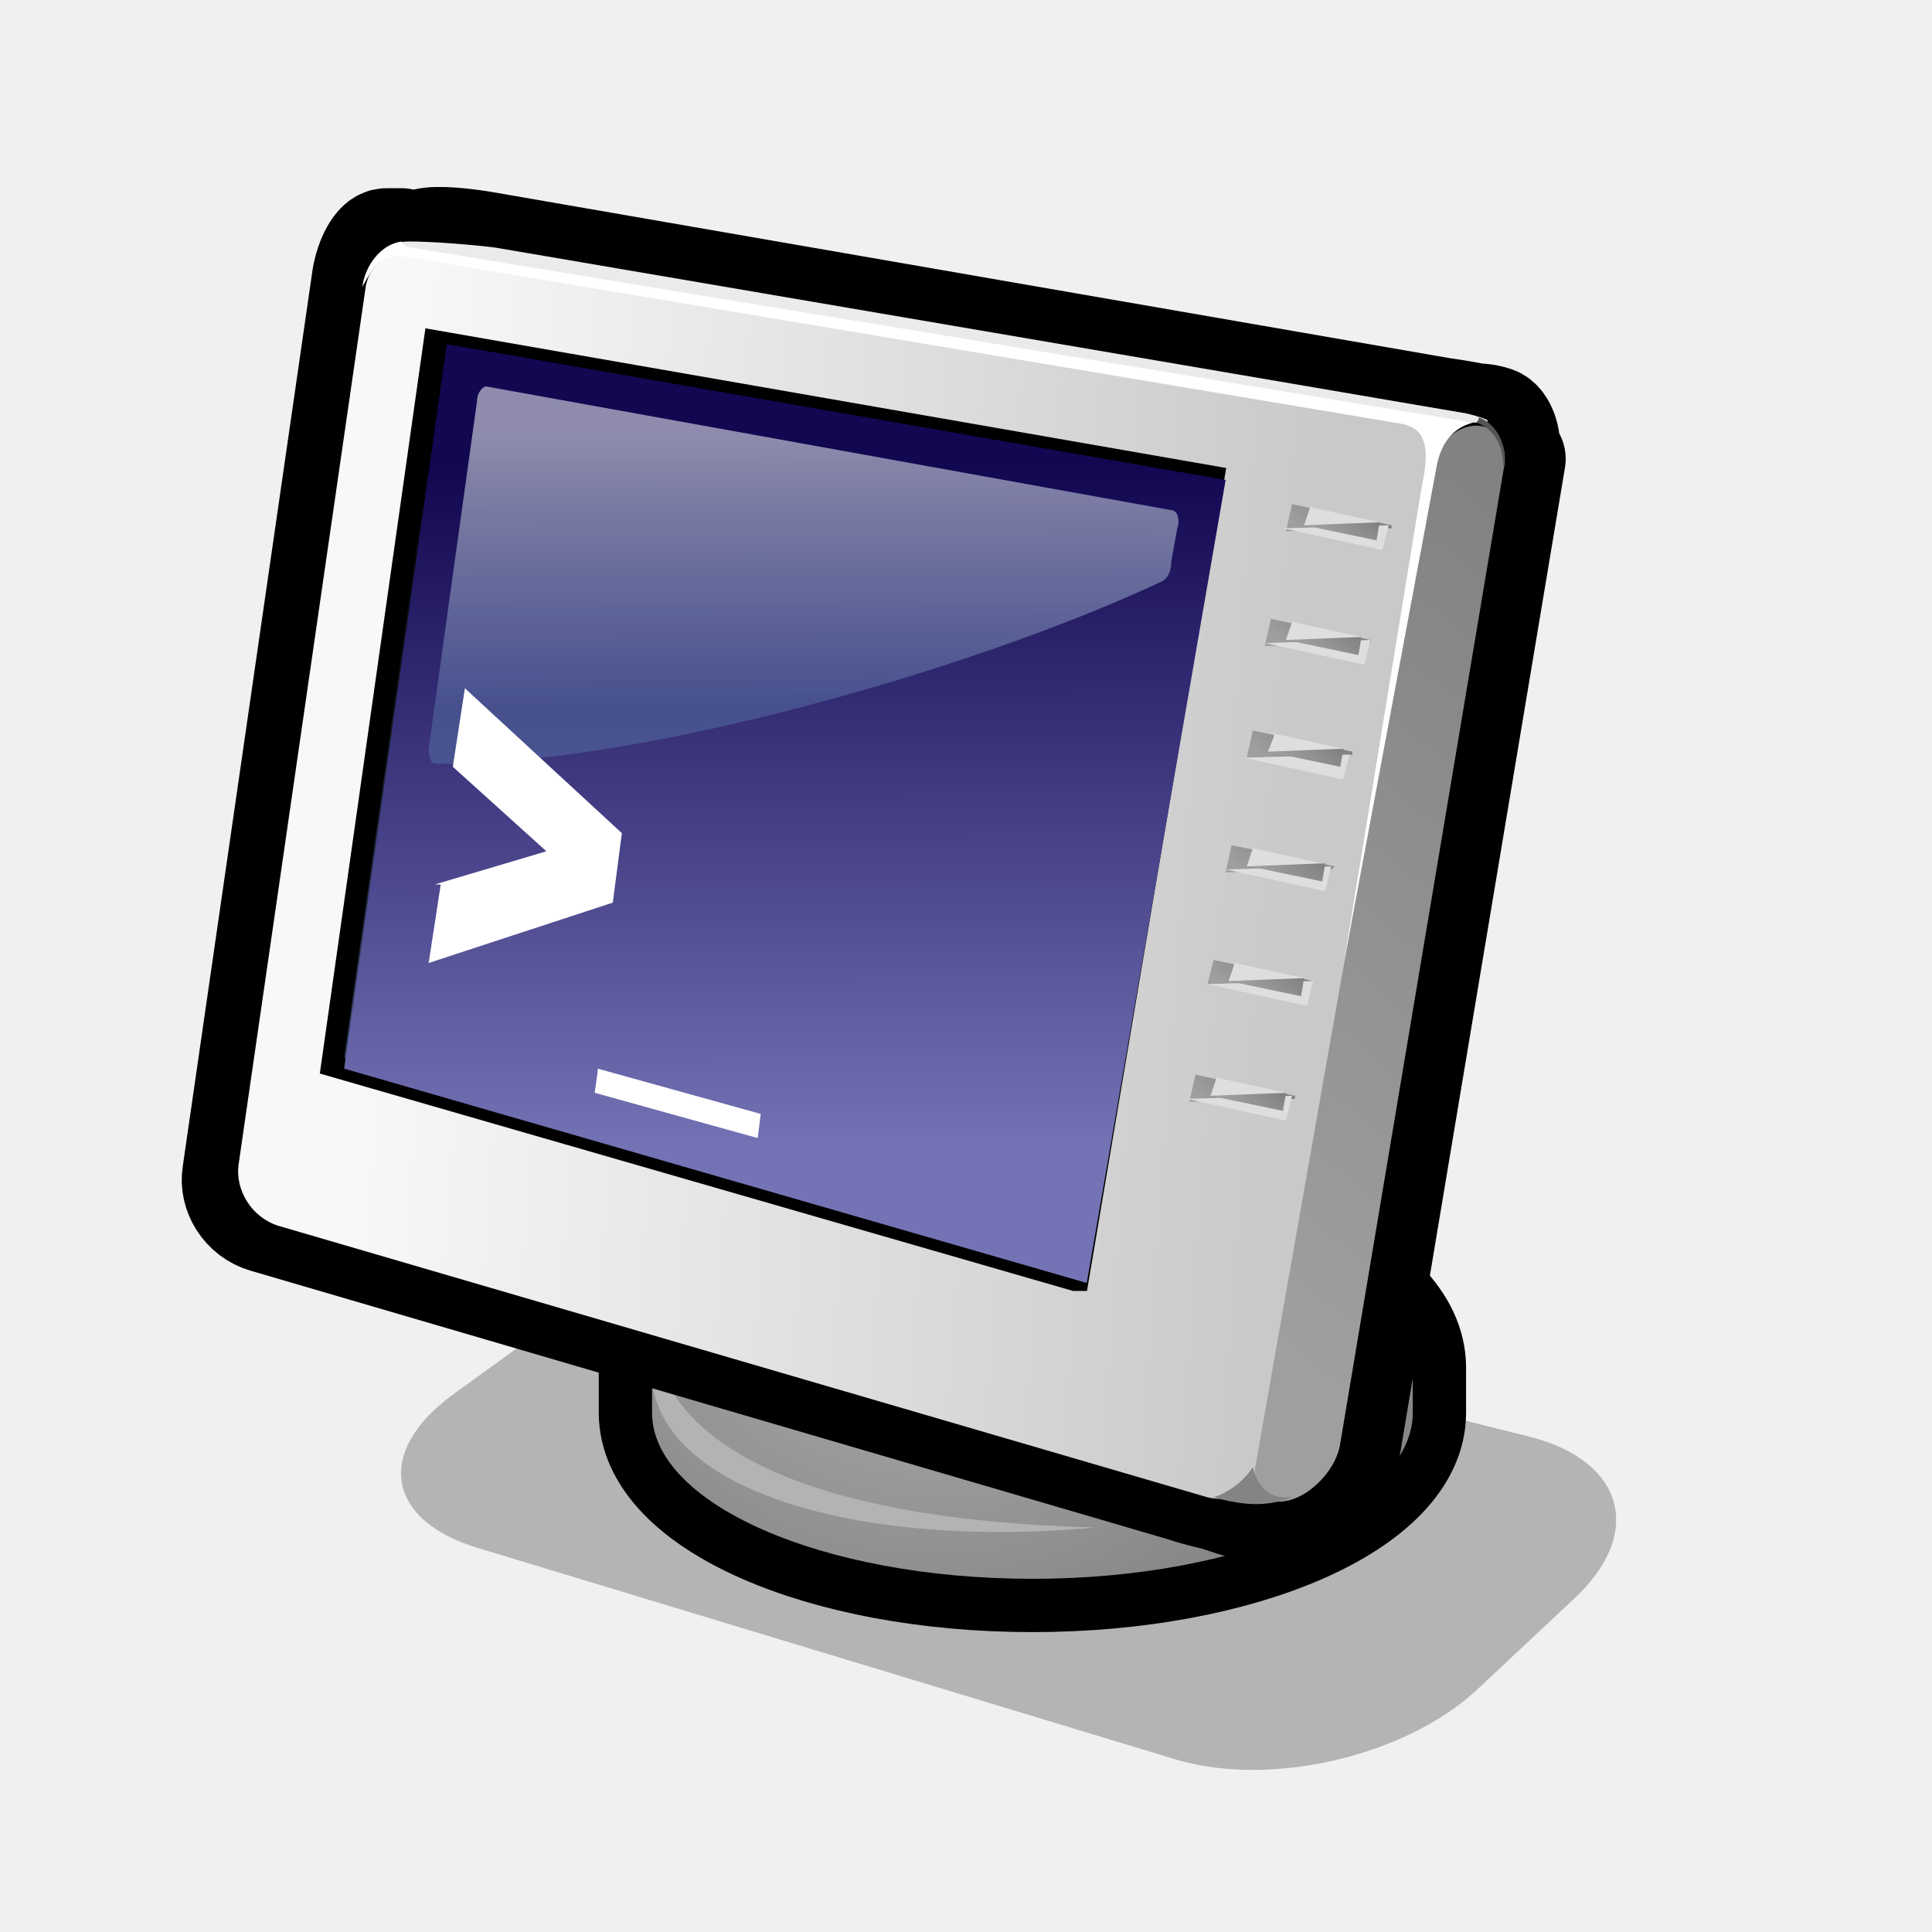
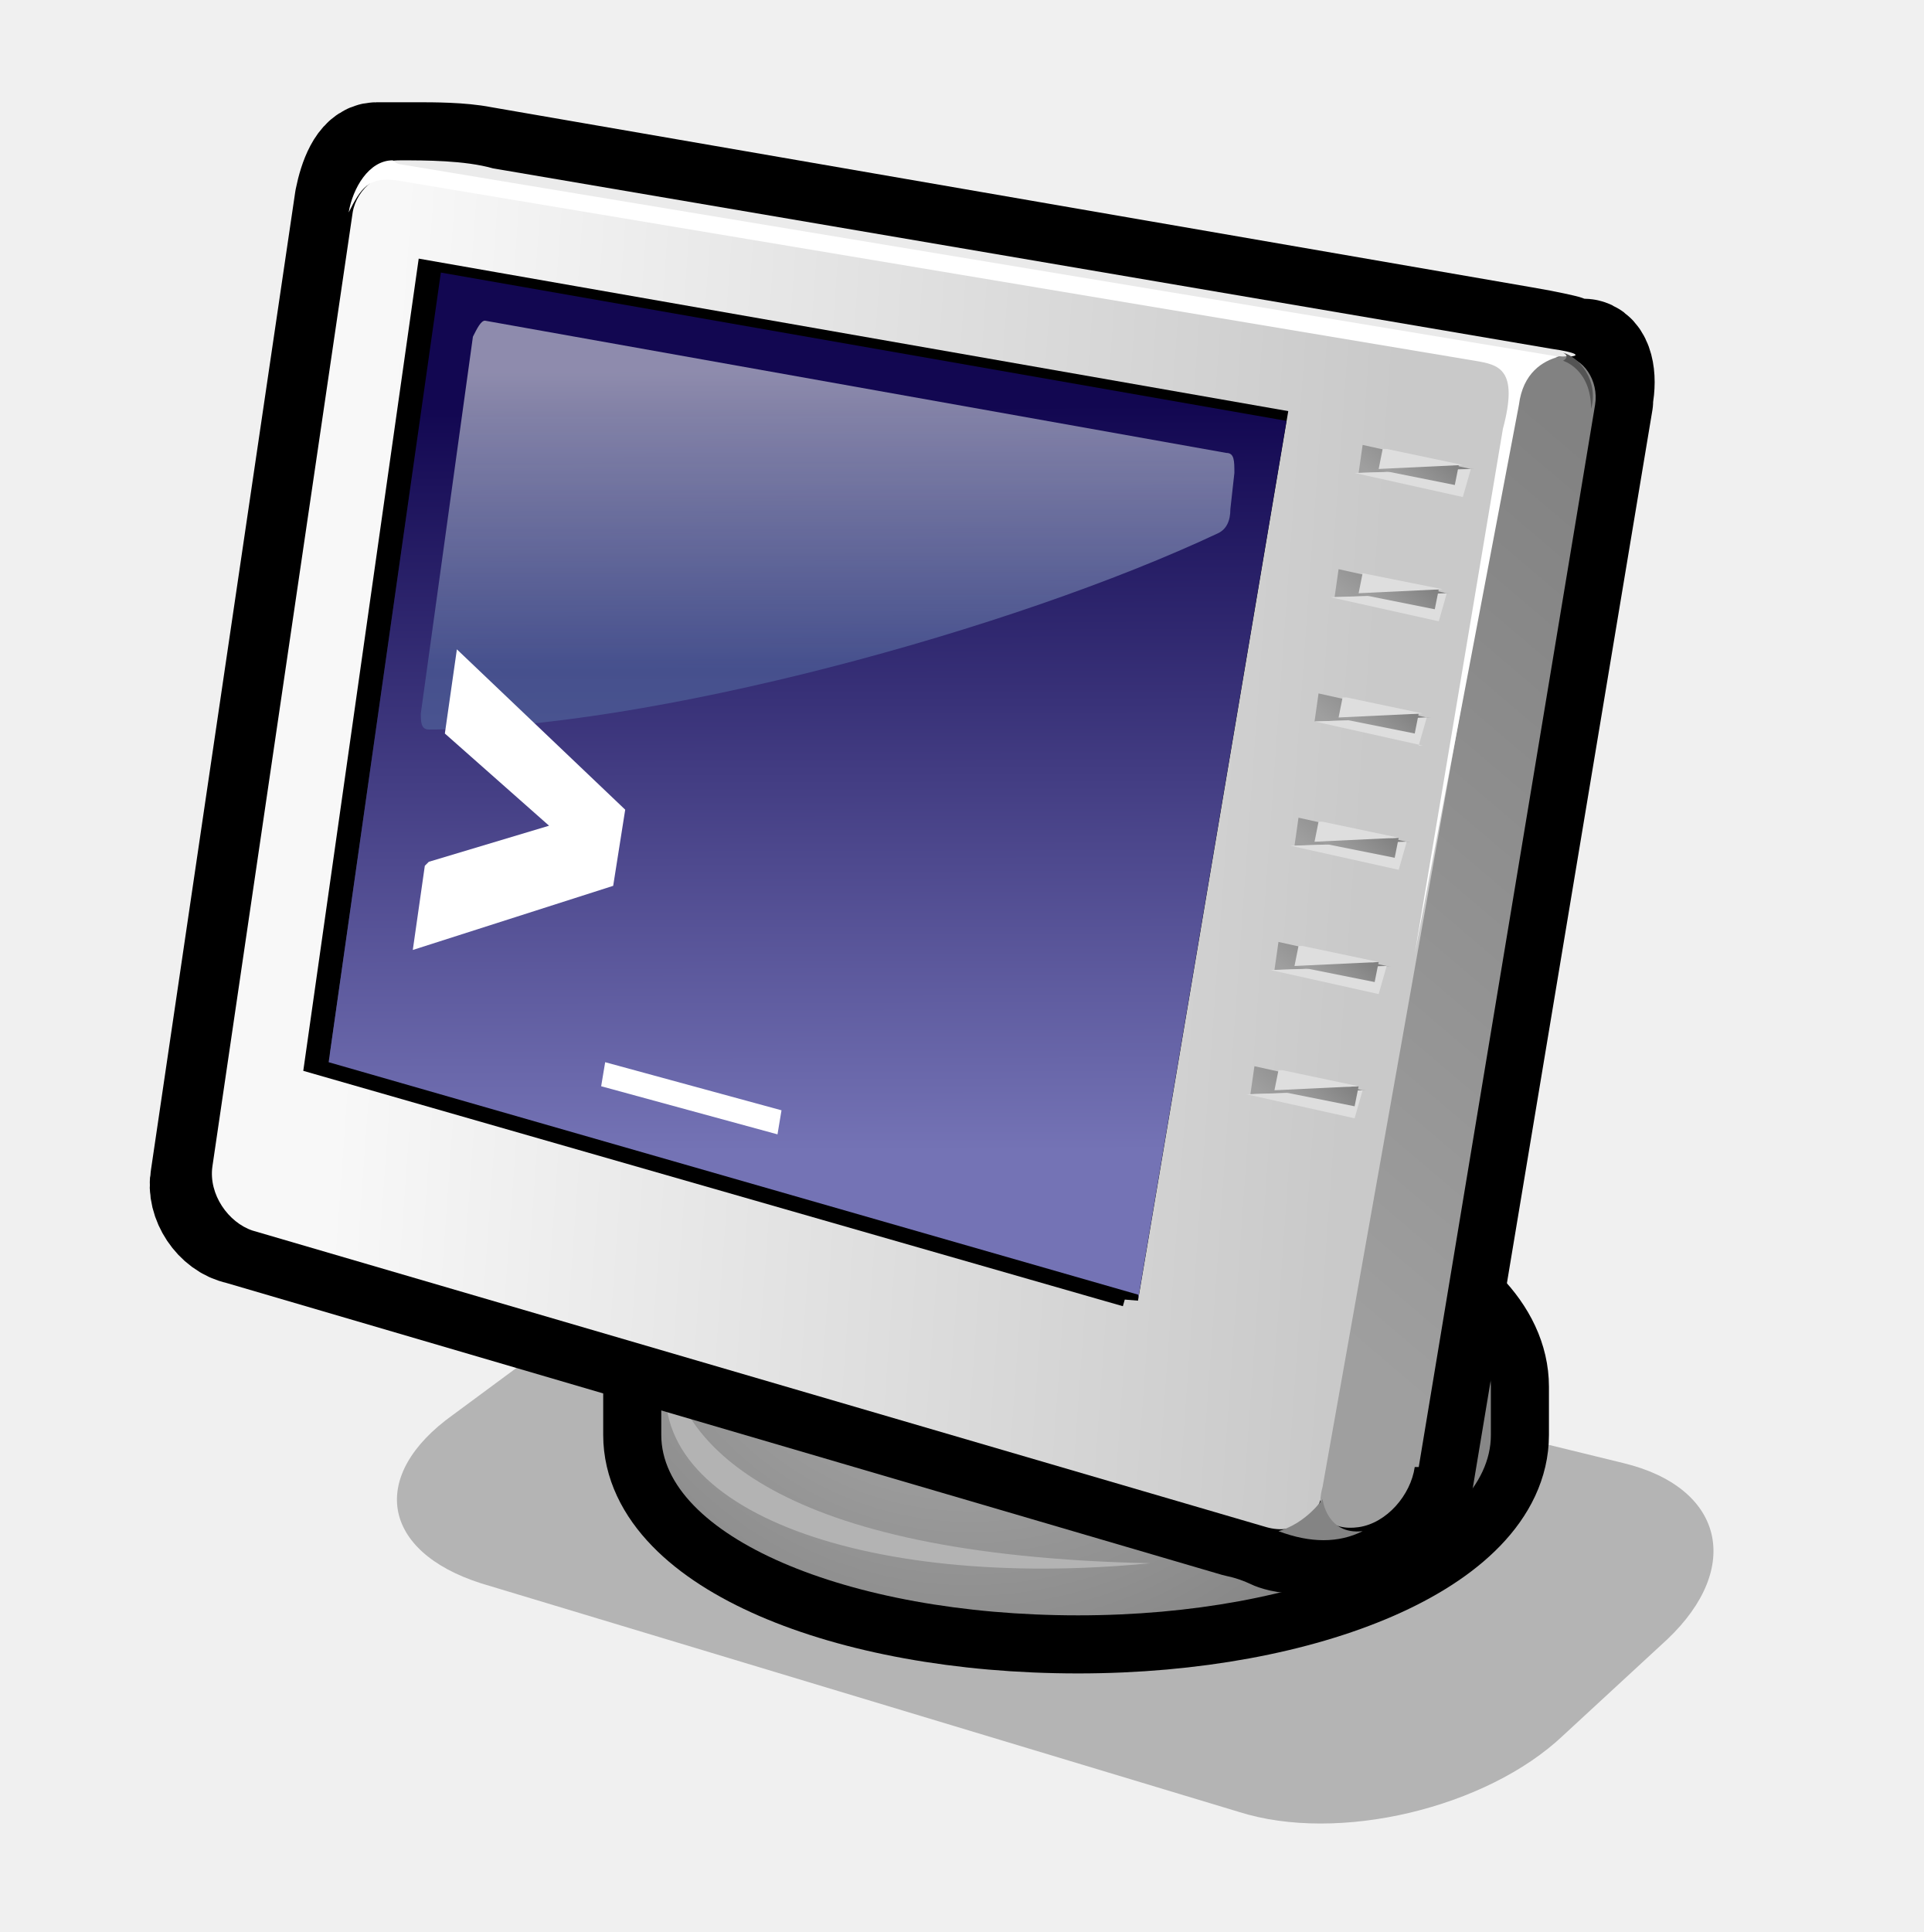
- <svg width="64pt" height="64pt" viewBox="0 0 64 64" xml:space="preserve">
+ <svg width="48pt" height="48.2pt" viewBox="0 0 48 48.2" xml:space="preserve">
  <g id="Layer_x0020_1" style="fill-rule:nonzero;clip-rule:nonzero;fill:#DEDEDE;stroke:#000000;stroke-miterlimit:4;">
    <g style="opacity:0.25;">
-       <path style="fill:#000000;stroke:none;" d="M28.3,42.1c-3.1-0.8-7.8,0.1-10.4,2l-2.9,2.1c-2.6,1.9-2.2,4.2,0.9,5.1l23.1,7c3.1,0.9,7.5-0.1,9.9-2.3l3.2-3c2.4-2.2,1.7-4.6-1.4-5.4l-22.4-5.6z" />
+       <path style="fill:#000000;stroke:none;" d="M22.1,32c-2.6-0.6-6.4,0.1-8.5,1.6l-2.3,1.7c-2.1,1.5-1.8,3.4,0.7,4.2l18.9,5.7c2.5,0.8,6.2-0.1,8.1-1.9l2.6-2.4c1.9-1.8,1.4-3.8-1.1-4.4L22.1,32z" />
    </g>
-     <radialGradient id="aigrd1" cx="30.873" cy="39.588" r="15.096" fx="30.873" fy="39.588" gradientUnits="userSpaceOnUse">
+     <radialGradient id="aigrd1" cx="24.19" cy="29.929" r="12.388" fx="24.19" fy="29.929" gradientUnits="userSpaceOnUse">
      <stop offset="0" style="stop-color:#B6B6B6" />
      <stop offset="1" style="stop-color:#878787" />
    </radialGradient>
-     <path style="fill:url(#aigrd1);stroke-width:3.531;stroke-linecap:round;stroke-linejoin:round;" d="M34.2,39.8c-7,0-12.6,2.5-12.6,5.5v1.5c0,3,5.6,5.5,12.6,5.5c7,0,12.6-2.5,12.6-5.5v-1.5c0-3-5.6-5.5-12.6-5.5z" />
-     <path style="fill:url(#aigrd1);stroke:none;" d="M34.2,39.8c-7,0-12.6,2.5-12.6,5.5v1.5c0,3,5.6,5.5,12.6,5.5c7,0,12.6-2.5,12.6-5.5v-1.5c0-3-5.6-5.5-12.6-5.5z" />
-     <path style="fill:#B3B3B3;stroke:none;" d="M21.7,44.5c0.3,2.4,3.1,5.8,14.6,6.1c-8.8,0.8-15.7-1.7-14.6-6.1z" />
+     <path style="fill:url(#aigrd1);stroke-width:2.898;stroke-linecap:round;stroke-linejoin:round;" d="M26.9,30.1c-5.7,0-10.4,2-10.4,4.5v1.2c0,2.5,4.6,4.5,10.4,4.5c5.7,0,10.3-2,10.3-4.5v-1.2c0-2.5-4.6-4.5-10.3-4.5z" />
+     <path style="fill:url(#aigrd1);stroke:none;" d="M26.9,30.1c-5.7,0-10.4,2-10.4,4.5v1.2c0,2.5,4.6,4.5,10.4,4.5c5.7,0,10.3-2,10.3-4.5v-1.2c0-2.5-4.6-4.5-10.3-4.5z" />
+     <path style="fill:#B3B3B3;stroke:none;" d="M16.7,34c0.3,2,2.6,4.8,12,5c-7.2,0.7-12.9-1.4-12-5z" />
    <g>
-       <path style="fill:#000000;stroke:none;" d="M49.9,15.2c0.1-0.6-0.1-1.2-0.4-1.3c-0.3-0.1-0.6-0.1-0.6-0.1c0,0,0,0,0,0s-0.5-0.1-1.2-0.2L16,8.1C15.4,8,14.5,7.9,14.1,8s-0.8,0-0.8,0c0,0-0.2,0-0.5,0c-0.3,0-0.6,0.6-0.7,1.2L7.8,38.9c-0.1,0.6,0.3,1.3,1,1.5l30.4,8.9     c0.6,0.2,1.1,0.3,1.1,0.3c0,0,0,0,0,0s0.3,0.1,0.6,0.2s0.7,0.1,0.9,0.1c0.2,0,0.4-0.1,0.6-0.1c0.2,0,0.6-0.2,0.6-0.2s0.3-0.1,0.7-0.2s0.8-0.7,0.9-1.3l5.5-32.9z" />
-       <path style="fill:none;stroke-width:3.531;stroke-linecap:round;stroke-linejoin:round;" d="M49.9,15.2c0.1-0.6-0.1-1.2-0.4-1.3c-0.3-0.1-0.6-0.1-0.6-0.1c0,0,0,0,0,0s-0.5-0.1-1.2-0.2L16,8.1C15.4,8,14.5,7.9,14.1,8s-0.8,0-0.8,0c0,0-0.2,0-0.5,0c-0.3,0-0.6,0.6-0.7,1.2L7.8,38.9c-0.1,0.6,0.3,1.3,1,1.5l30.4,8.9     c0.6,0.2,1.1,0.3,1.1,0.3c0,0,0,0,0,0s0.3,0.1,0.6,0.2s0.7,0.1,0.9,0.1c0.2,0,0.4-0.1,0.6-0.1c0.2,0,0.6-0.2,0.6-0.2s0.3-0.1,0.7-0.2s0.8-0.7,0.9-1.3l5.5-32.9z" />
+       <path style="fill:#000000;stroke:none;" d="M39.8,9.9c0.1-0.5,0-1-0.3-1c-0.3,0-0.5-0.1-0.5-0.1c0,0,0,0,0,0c0,0-0.4-0.1-1-0.2L12,4.1C11.5,4,10.8,4,10.4,4c-0.3,0-0.6,0-0.6,0c0,0-0.2,0-0.4,0C9.1,4,8.9,4.5,8.8,5L5.2,29.4c-0.1,0.5,0.3,1.1,0.8,1.2l24.9,7.3     c0.5,0.1,0.9,0.3,0.9,0.3c0,0,0,0,0,0c0,0,0.2,0.1,0.5,0.1c0.2,0.1,0.6,0.1,0.7,0.1s0.4-0.1,0.5-0.1c0.1,0,0.5-0.1,0.5-0.1c0,0,0.2-0.1,0.6-0.1s0.6-0.6,0.7-1.1l4.5-27z" />
+       <path style="fill:none;stroke-width:2.898;stroke-linecap:round;stroke-linejoin:round;" d="M39.8,9.9c0.1-0.5,0-1-0.3-1c-0.3,0-0.5-0.1-0.5-0.1c0,0,0,0,0,0c0,0-0.4-0.1-1-0.2L12,4.1C11.5,4,10.8,4,10.4,4c-0.3,0-0.6,0-0.6,0c0,0-0.2,0-0.4,0C9.1,4,8.9,4.5,8.8,5L5.2,29.4c-0.1,0.5,0.3,1.1,0.8,1.2l24.9,7.3     c0.5,0.1,0.9,0.3,0.9,0.3c0,0,0,0,0,0c0,0,0.2,0.1,0.5,0.1c0.2,0.1,0.6,0.1,0.7,0.1s0.4-0.1,0.5-0.1c0.1,0,0.5-0.1,0.5-0.1c0,0,0.2-0.1,0.6-0.1s0.6-0.6,0.7-1.1l4.5-27z" />
    </g>
    <g>
-       <linearGradient id="aigrd3" gradientUnits="userSpaceOnUse" x1="12.237" y1="27.887" x2="42.836" y2="30.091">
+       <linearGradient id="aigrd3" gradientUnits="userSpaceOnUse" x1="8.895" y1="20.323" x2="34.008" y2="22.132">
        <stop offset="0" style="stop-color:#F8F8F8" />
        <stop offset="1" style="stop-color:#C9C9C9" />
      </linearGradient>
-       <path style="fill:url(#aigrd3);stroke:none;" d="M13.8,8.3c-0.8-0.1-1.6,0.4-1.7,1.3l-4.2,29c-0.1,0.8,0.4,1.7,1.3,2l30.8,9c0.8,0.2,1.6-0.2,1.7-1.1l5.8-32.9c0.1-0.8-0.4-1.6-1.3-1.8L13.8,8.3z" />
+       <path style="fill:url(#aigrd3);stroke:none;" d="M10.2,4.3c-0.7-0.1-1.3,0.4-1.4,1L5.3,29.1c-0.1,0.7,0.4,1.4,1,1.6l25.3,7.4c0.7,0.2,1.3-0.2,1.4-0.9l4.8-27c0.1-0.7-0.3-1.3-1-1.5L10.2,4.3z" />
    </g>
    <g>
-       <linearGradient id="aigrd4" gradientUnits="userSpaceOnUse" x1="38.037" y1="40.899" x2="54.944" y2="20.995">
+       <linearGradient id="aigrd4" gradientUnits="userSpaceOnUse" x1="30.265" y1="30.773" x2="43.877" y2="14.748">
        <stop offset="0" style="stop-color:#9F9F9F" />
        <stop offset="1" style="stop-color:#828282" />
      </linearGradient>
-       <path style="fill:url(#aigrd4);stroke:none;" d="M44.4,47.8c-0.1,0.8-0.9,1.7-1.7,1.9c-0.8,0.2-1.3-0.3-1.1-1.2l5.8-32.9c0.1-0.8,0.8-1.5,1.5-1.5s1.1,0.7,0.9,1.5l-5.4,32.2z" />
+       <path style="fill:url(#aigrd4);stroke:none;" d="M35.3,36.6c-0.1,0.7-0.7,1.4-1.4,1.5s-1.1-0.3-0.9-1l4.8-27c0.1-0.7,0.7-1.2,1.2-1.2c0.5,0,0.9,0.6,0.8,1.2l-4.4,26.5z" />
    </g>
    <g>
-       <linearGradient id="aigrd5" gradientUnits="userSpaceOnUse" x1="13.566" y1="11.002" x2="48.874" y2="11.002">
+       <linearGradient id="aigrd5" gradientUnits="userSpaceOnUse" x1="9.985" y1="6.465" x2="38.963" y2="6.465">
        <stop offset="0" style="stop-color:#EBEBEB" />
        <stop offset="1" style="stop-color:#EAEAEA" />
      </linearGradient>
-       <path style="fill:url(#aigrd5);stroke:none;" d="M16.4,8.2C15.6,8.1,14.3,8,13.6,8c-0.7,0-0.6,0.2,0.2,0.3l32.4,5.4c0.8,0.1,2.1,0.3,2.7,0.3s0.5-0.1-0.3-0.3L16.4,8.2z" />
+       <path style="fill:url(#aigrd5);stroke:none;" d="M12.3,4.2C11.6,4,10.6,4,10,4s-0.5,0.2,0.2,0.3l26.6,4.4c0.7,0.1,1.7,0.2,2.2,0.2c0.5,0,0.4-0.1-0.3-0.2L12.3,4.2z" />
    </g>
-     <path style="fill:#848484;stroke:none;" d="M42.8,49.6c-0.8,0.3-1.5,0.3-2.6,0c0.9-0.3,1.3-1,1.3-1s0.2,1.1,1.2,1z" />
-     <path style="fill:#FFFFFF;stroke:none;" d="M46.2,14c0.7,0.1,1.3,0.3,0.9,2.1l-2.6,15.9l3.1-16.6c0.2-1,0.8-1.3,1.2-1.4L13.6,8.2c-0.2,0-0.3-0.2-0.3-0.2c-0.7,0.1-1.2,0.8-1.3,1.5c0.4-0.7,0.6-1.1,1.4-1L46.2,14z" />
-     <path style="fill:#545454;stroke:none;" d="M49.8,15.5c0-1.3-0.9-1.5-0.9-1.5s0.2-0.2,0-0.2c0.5,0.1,1.1,0.8,0.9,1.7z" />
+     <path style="fill:#848484;stroke:none;" d="M34,38.2c-0.6,0.3-1.3,0.3-2.1,0c0.7-0.2,1.1-0.8,1.1-0.8s0.1,0.9,1,0.8z" />
+     <path style="fill:#FFFFFF;stroke:none;" d="M36.8,9c0.6,0.1,1.1,0.2,0.7,1.7l-2.2,13.1l2.6-13.7c0.1-0.8,0.6-1.1,1-1.2L10,4.1C9.9,4.1,9.8,4,9.8,4c-0.6,0-1,0.7-1.1,1.3c0.3-0.6,0.5-0.9,1.2-0.8L36.8,9z" />
+     <path style="fill:#545454;stroke:none;" d="M39.7,10.2c0-1-0.7-1.2-0.7-1.2s0.2-0.1,0-0.2c0.4,0.1,0.9,0.7,0.7,1.4z" />
    <g style="fill:#FFFFFF;stroke:none;">
-       <linearGradient id="aigrd6" gradientUnits="userSpaceOnUse" x1="25.831" y1="15.138" x2="25.831" y2="37.818" gradientTransform="matrix(1 -2.300000e-003 2.300000e-003 1 -0.268 0.289)">
+       <linearGradient id="aigrd6" gradientUnits="userSpaceOnUse" x1="20.087" y1="9.823" x2="20.087" y2="28.439" gradientTransform="matrix(1 -2.300000e-003 2.300000e-003 1 -0.2499 0.2706)">
        <stop offset="0" style="stop-color:#000000" />
        <stop offset="1" style="stop-color:#3A4A70" />
      </linearGradient>
-       <path style="fill:url(#aigrd6);stroke:#000000;stroke-width:0.729;" d="M35.6,42.4l-24.6-7.1l3.4-24l25.8,4.5l-4.5,26.6z" />
-       <linearGradient id="aigrd7" gradientUnits="userSpaceOnUse" x1="26.158" y1="15.219" x2="26.158" y2="37.898" gradientTransform="matrix(1 -2.300000e-003 2.300000e-003 1 -0.268 0.289)">
+       <path style="fill:url(#aigrd6);stroke:#000000;stroke-width:0.598;" d="M28.1,32.3L7.9,26.5l2.8-19.7l21.1,3.7l-3.7,21.9z" />
+       <linearGradient id="aigrd7" gradientUnits="userSpaceOnUse" x1="20.356" y1="9.891" x2="20.356" y2="28.505" gradientTransform="matrix(1 -2.300000e-003 2.300000e-003 1 -0.2499 0.2706)">
        <stop offset="0" style="stop-color:#120751" />
        <stop offset="1" style="stop-color:#7473B5" />
      </linearGradient>
-       <path style="fill:url(#aigrd7);" d="M36,42.5l-24.6-7.1l3.4-24l25.8,4.5L36,42.5z" />
+       <path style="fill:url(#aigrd7);" d="M28.4,32.3L8.2,26.5L11,6.8l21.1,3.7l-3.7,21.9z" />
      <g>
-         <linearGradient id="aigrd8" gradientUnits="userSpaceOnUse" x1="26.801" y1="14.185" x2="26.801" y2="23.253" gradientTransform="matrix(1 -2.300000e-003 2.300000e-003 1 -0.268 0.289)">
+         <linearGradient id="aigrd8" gradientUnits="userSpaceOnUse" x1="20.883" y1="9.041" x2="20.883" y2="16.484" gradientTransform="matrix(1 -2.300000e-003 2.300000e-003 1 -0.2499 0.2706)">
          <stop offset="0" style="stop-color:#E7EBEF" />
          <stop offset="1" style="stop-color:#52699F" />
        </linearGradient>
-         <path style="opacity:0.58;fill:url(#aigrd8);" d="M16.1,12.8c-0.1,0-0.3,0.2-0.3,0.5l-1.6,11.5c0,0.3,0.1,0.5,0.2,0.5c6.6,0.1,17.8-3.1,24-6c0.3-0.1,0.4-0.4,0.4-0.7l0.2-1.1c0.1-0.3,0-0.6-0.2-0.6l-22.7-4.1z" />
+         <path style="opacity:0.58;fill:url(#aigrd8);" d="M12.1,8c-0.1,0-0.2,0.2-0.3,0.4l-1.3,9.4c0,0.2,0,0.4,0.2,0.4c5.5,0,14.6-2.5,19.7-4.9c0.2-0.1,0.3-0.3,0.3-0.6l0.1-0.9c0-0.3,0-0.5-0.2-0.5L12.1,8z" />
      </g>
      <g>
-         <path d="M14.4,29.3l3.7-1.1L15,25.4l0.4-2.6l5.2,4.8l-0.3,2.3l-6.1,2l0.4-2.6z" />
-         <path d="M19.8,35.4l5.4,1.5l-0.1,0.8l-5.4-1.5l0.1-0.7z" />
+         <path d="M10.7,21.5l3-0.9l-2.6-2.3l0.3-2.1l4.2,4l-0.3,1.9l-5,1.6l0.3-2.1z" />
+         <path d="M15.1,26.5l4.4,1.2l-0.1,0.6L15,27.1l0.1-0.6z" />
      </g>
    </g>
    <g style="stroke:none;">
      <g>
        <g>
          <g>
-             <linearGradient id="aigrd9" gradientUnits="userSpaceOnUse" x1="40.397" y1="36.879" x2="41.651" y2="35.403">
+             <linearGradient id="aigrd9" gradientUnits="userSpaceOnUse" x1="32.004" y1="27.703" x2="33.033" y2="26.491">
              <stop offset="0" style="stop-color:#9F9F9F" />
              <stop offset="1" style="stop-color:#828282" />
            </linearGradient>
-             <path style="fill:url(#aigrd9);" d="M42.9,36.3l-3.3-0.7l-0.2,0.9l3.5-0.1z" />
-             <path d="M42.6,37.1l0.2-0.8l-3.5,0.1l3.2,0.7z" />
+             <path style="fill:url(#aigrd9);" d="M34,27.2l-2.7-0.6l-0.1,0.7l2.9-0.1z" />
+             <path d="M33.8,27.9l0.2-0.7l-2.9,0.1l2.7,0.6z" />
          </g>
          <g>
-             <linearGradient id="aigrd10" gradientUnits="userSpaceOnUse" x1="41.035" y1="33.095" x2="42.289" y2="31.619">
+             <linearGradient id="aigrd10" gradientUnits="userSpaceOnUse" x1="32.528" y1="24.597" x2="33.557" y2="23.386">
              <stop offset="0" style="stop-color:#9F9F9F" />
              <stop offset="1" style="stop-color:#828282" />
            </linearGradient>
-             <path style="fill:url(#aigrd10);" d="M43.5,32.5l-3.3-0.7L40,32.6l3.5-0.1z" />
-             <path d="M43.3,33.3l0.2-0.8L40,32.6l3.2,0.7z" />
+             <path style="fill:url(#aigrd10);" d="M34.6,24.1l-2.7-0.6l-0.1,0.7l2.9-0.1z" />
+             <path d="M34.4,24.8l0.2-0.7l-2.9,0.1l2.7,0.6z" />
          </g>
          <g>
-             <linearGradient id="aigrd11" gradientUnits="userSpaceOnUse" x1="41.675" y1="29.311" x2="42.928" y2="27.836">
+             <linearGradient id="aigrd11" gradientUnits="userSpaceOnUse" x1="33.055" y1="21.492" x2="34.083" y2="20.281">
              <stop offset="0" style="stop-color:#9F9F9F" />
              <stop offset="1" style="stop-color:#828282" />
            </linearGradient>
-             <path style="fill:url(#aigrd11);" d="M44.2,28.7L40.8,28l-0.2,0.9l3.5-0.1z" />
-             <path d="M43.9,29.5l0.2-0.8l-3.5,0.1l3.2,0.7z" />
+             <path style="fill:url(#aigrd11);" d="M35.1,21l-2.7-0.6l-0.1,0.7l2.9-0.1z" />
+             <path d="M34.9,21.7l0.2-0.7l-2.9,0.1l2.7,0.6z" />
          </g>
          <g>
-             <linearGradient id="aigrd12" gradientUnits="userSpaceOnUse" x1="42.315" y1="25.527" x2="43.568" y2="24.052">
+             <linearGradient id="aigrd12" gradientUnits="userSpaceOnUse" x1="33.579" y1="18.386" x2="34.607" y2="17.176">
              <stop offset="0" style="stop-color:#9F9F9F" />
              <stop offset="1" style="stop-color:#828282" />
            </linearGradient>
-             <path style="fill:url(#aigrd12);" d="M44.8,24.9l-3.3-0.7l-0.2,0.9l3.5-0.1z" />
-             <path d="M44.5,25.8l0.2-0.8l-3.5,0.1l3.2,0.7z" />
+             <path style="fill:url(#aigrd12);" d="M35.6,17.9l-2.7-0.6L32.8,18l2.9-0.1z" />
+             <path d="M35.4,18.6l0.2-0.7L32.8,18l2.7,0.6z" />
          </g>
          <g>
-             <linearGradient id="aigrd13" gradientUnits="userSpaceOnUse" x1="42.954" y1="21.743" x2="44.206" y2="20.268">
+             <linearGradient id="aigrd13" gradientUnits="userSpaceOnUse" x1="34.105" y1="15.281" x2="35.133" y2="14.071">
              <stop offset="0" style="stop-color:#9F9F9F" />
              <stop offset="1" style="stop-color:#828282" />
            </linearGradient>
-             <path style="fill:url(#aigrd13);" d="M45.4,21.2l-3.3-0.7l-0.2,0.9l3.5-0.1z" />
-             <path d="M45.2,22l0.2-0.8l-3.5,0.1l3.2,0.7z" />
+             <path style="fill:url(#aigrd13);" d="M36.1,14.8l-2.7-0.6l-0.1,0.7l2.9-0.1z" />
+             <path d="M35.9,15.5l0.2-0.7l-2.9,0.1l2.7,0.6z" />
          </g>
          <g>
-             <linearGradient id="aigrd14" gradientUnits="userSpaceOnUse" x1="43.595" y1="17.959" x2="44.846" y2="16.485">
+             <linearGradient id="aigrd14" gradientUnits="userSpaceOnUse" x1="34.631" y1="12.176" x2="35.658" y2="10.967">
              <stop offset="0" style="stop-color:#9F9F9F" />
              <stop offset="1" style="stop-color:#828282" />
            </linearGradient>
-             <path style="fill:url(#aigrd14);" d="M46.1,17.4l-3.3-0.7l-0.2,0.9l3.5-0.1z" />
-             <path d="M45.8,18.2l0.2-0.8l-3.5,0.1l3.2,0.7z" />
+             <path style="fill:url(#aigrd14);" d="M36.7,11.7l-2.7-0.6l-0.1,0.7l2.9-0.1z" />
+             <path d="M36.5,12.4l0.2-0.7l-2.9,0.1l2.7,0.6z" />
          </g>
        </g>
      </g>
      <g>
        <g>
          <g>
-             <linearGradient id="aigrd15" gradientUnits="userSpaceOnUse" x1="44.188" y1="17.911" x2="45.088" y2="16.851">
+             <linearGradient id="aigrd15" gradientUnits="userSpaceOnUse" x1="35.116" y1="12.135" x2="35.856" y2="11.264">
              <stop offset="0" style="stop-color:#9F9F9F" />
              <stop offset="1" style="stop-color:#828282" />
            </linearGradient>
-             <path style="fill:url(#aigrd15);" d="M43.2,17.4l2.4,0.5l0.1-0.6l-2.5,0.1z" />
-             <path d="M43.4,16.8l-0.2,0.6l2.5-0.1l-2.3-0.5z" />
+             <path style="fill:url(#aigrd15);" d="M34.3,11.7l2,0.4l0.1-0.5l-2.1,0.1z" />
+             <path d="M34.5,11.2l-0.1,0.5l2.1-0.1l-1.9-0.4z" />
          </g>
          <g>
-             <linearGradient id="aigrd16" gradientUnits="userSpaceOnUse" x1="43.566" y1="21.695" x2="44.467" y2="20.636">
+             <linearGradient id="aigrd16" gradientUnits="userSpaceOnUse" x1="34.607" y1="15.242" x2="35.347" y2="14.371">
              <stop offset="0" style="stop-color:#9F9F9F" />
              <stop offset="1" style="stop-color:#828282" />
            </linearGradient>
-             <path style="fill:url(#aigrd16);" d="M42.6,21.2l2.4,0.5l0.1-0.6l-2.5,0.1z" />
-             <path d="M42.8,20.6l-0.2,0.6l2.5-0.1l-2.3-0.5z" />
+             <path style="fill:url(#aigrd16);" d="M33.8,14.8l2,0.4l0.1-0.5l-2.1,0.1z" />
+             <path d="M34,14.3l-0.1,0.5l2.1-0.1L34,14.3z" />
          </g>
          <g>
-             <linearGradient id="aigrd17" gradientUnits="userSpaceOnUse" x1="42.945" y1="25.48" x2="43.845" y2="24.42">
+             <linearGradient id="aigrd17" gradientUnits="userSpaceOnUse" x1="34.097" y1="18.347" x2="34.836" y2="17.477">
              <stop offset="0" style="stop-color:#9F9F9F" />
              <stop offset="1" style="stop-color:#828282" />
            </linearGradient>
-             <path style="fill:url(#aigrd17);" d="M42,24.9l2.4,0.5l0.1-0.6L42,24.9z" />
-             <path d="M42.2,24.4L42,24.9l2.5-0.1l-2.3-0.5z" />
+             <path style="fill:url(#aigrd17);" d="M33.3,17.9l2,0.4l0.1-0.5l-2.1,0.1z" />
+             <path d="M33.5,17.4l-0.1,0.5l2.1-0.1l-1.9-0.4z" />
          </g>
          <g>
-             <linearGradient id="aigrd18" gradientUnits="userSpaceOnUse" x1="42.324" y1="29.264" x2="43.224" y2="28.205">
+             <linearGradient id="aigrd18" gradientUnits="userSpaceOnUse" x1="33.588" y1="21.453" x2="34.326" y2="20.584">
              <stop offset="0" style="stop-color:#9F9F9F" />
              <stop offset="1" style="stop-color:#828282" />
            </linearGradient>
-             <path style="fill:url(#aigrd18);" d="M41.4,28.7l2.4,0.5l0.1-0.6l-2.5,0.1z" />
-             <path d="M41.5,28.1l-0.2,0.6l2.5-0.1l-2.3-0.5z" />
+             <path style="fill:url(#aigrd18);" d="M32.8,21l2,0.4l0.1-0.5L32.8,21z" />
+             <path d="M32.9,20.5L32.8,21l2.1-0.1l-1.9-0.4z" />
          </g>
          <g>
-             <linearGradient id="aigrd19" gradientUnits="userSpaceOnUse" x1="41.703" y1="33.048" x2="42.602" y2="31.989">
+             <linearGradient id="aigrd19" gradientUnits="userSpaceOnUse" x1="33.077" y1="24.558" x2="33.815" y2="23.689">
              <stop offset="0" style="stop-color:#9F9F9F" />
              <stop offset="1" style="stop-color:#828282" />
            </linearGradient>
-             <path style="fill:url(#aigrd19);" d="M40.7,32.5l2.4,0.5l0.1-0.6l-2.5,0.1z" />
-             <path d="M40.9,31.9l-0.2,0.6l2.5-0.1l-2.3-0.5z" />
+             <path style="fill:url(#aigrd19);" d="M32.3,24.1l2,0.4l0.1-0.5l-2.1,0.1z" />
+             <path d="M32.4,23.6l-0.1,0.5l2.1-0.1l-1.9-0.4z" />
          </g>
          <g>
-             <linearGradient id="aigrd20" gradientUnits="userSpaceOnUse" x1="41.082" y1="36.832" x2="41.981" y2="35.774">
+             <linearGradient id="aigrd20" gradientUnits="userSpaceOnUse" x1="32.567" y1="27.665" x2="33.305" y2="26.797">
              <stop offset="0" style="stop-color:#9F9F9F" />
              <stop offset="1" style="stop-color:#828282" />
            </linearGradient>
-             <path style="fill:url(#aigrd20);" d="M40.1,36.3l2.4,0.5l0.1-0.6l-2.5,0.1z" />
-             <path d="M40.3,35.7l-0.2,0.6l2.5-0.1l-2.3-0.5z" />
+             <path style="fill:url(#aigrd20);" d="M31.8,27.2l2,0.4l0.1-0.5l-2.1,0.1z" />
+             <path d="M31.9,26.7l-0.1,0.5l2.1-0.1l-1.9-0.4z" />
          </g>
        </g>
      </g>
    </g>
  </g>
  <g id="Layer_x0020_2" style="fill-rule:nonzero;clip-rule:nonzero;stroke:#000000;stroke-miterlimit:4;">
-     <path style="fill:none;stroke:none;" d="M64,64H0V0h64v64z" />
+     <path style="fill:none;stroke:none;" d="M48,48.2H0V0h48v48.2z" />
  </g>
</svg>
